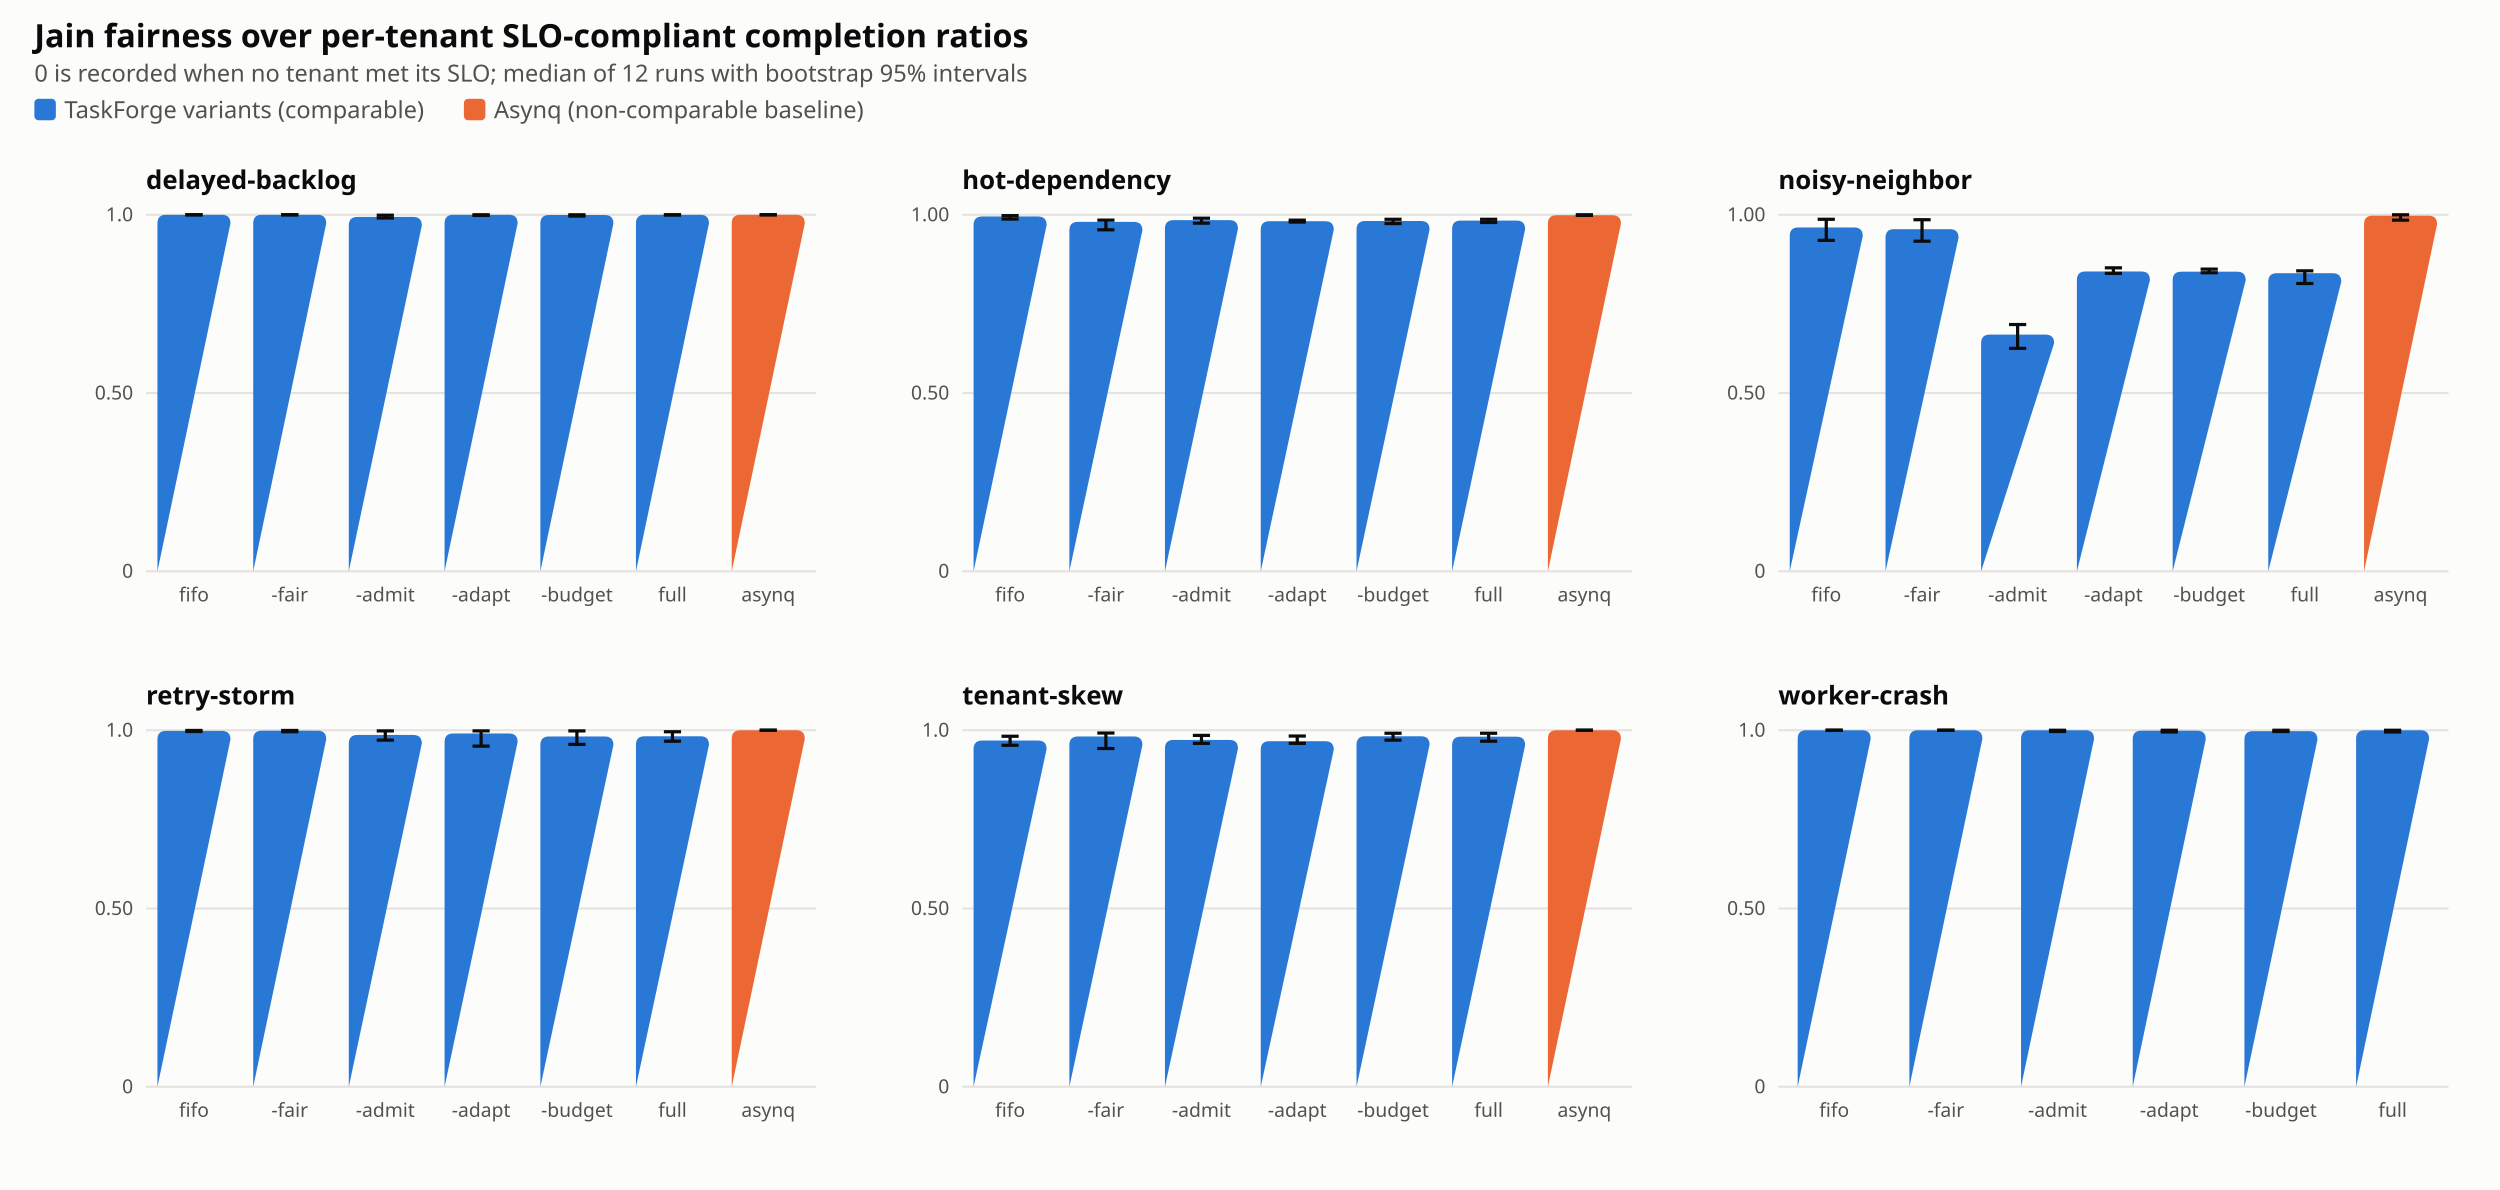
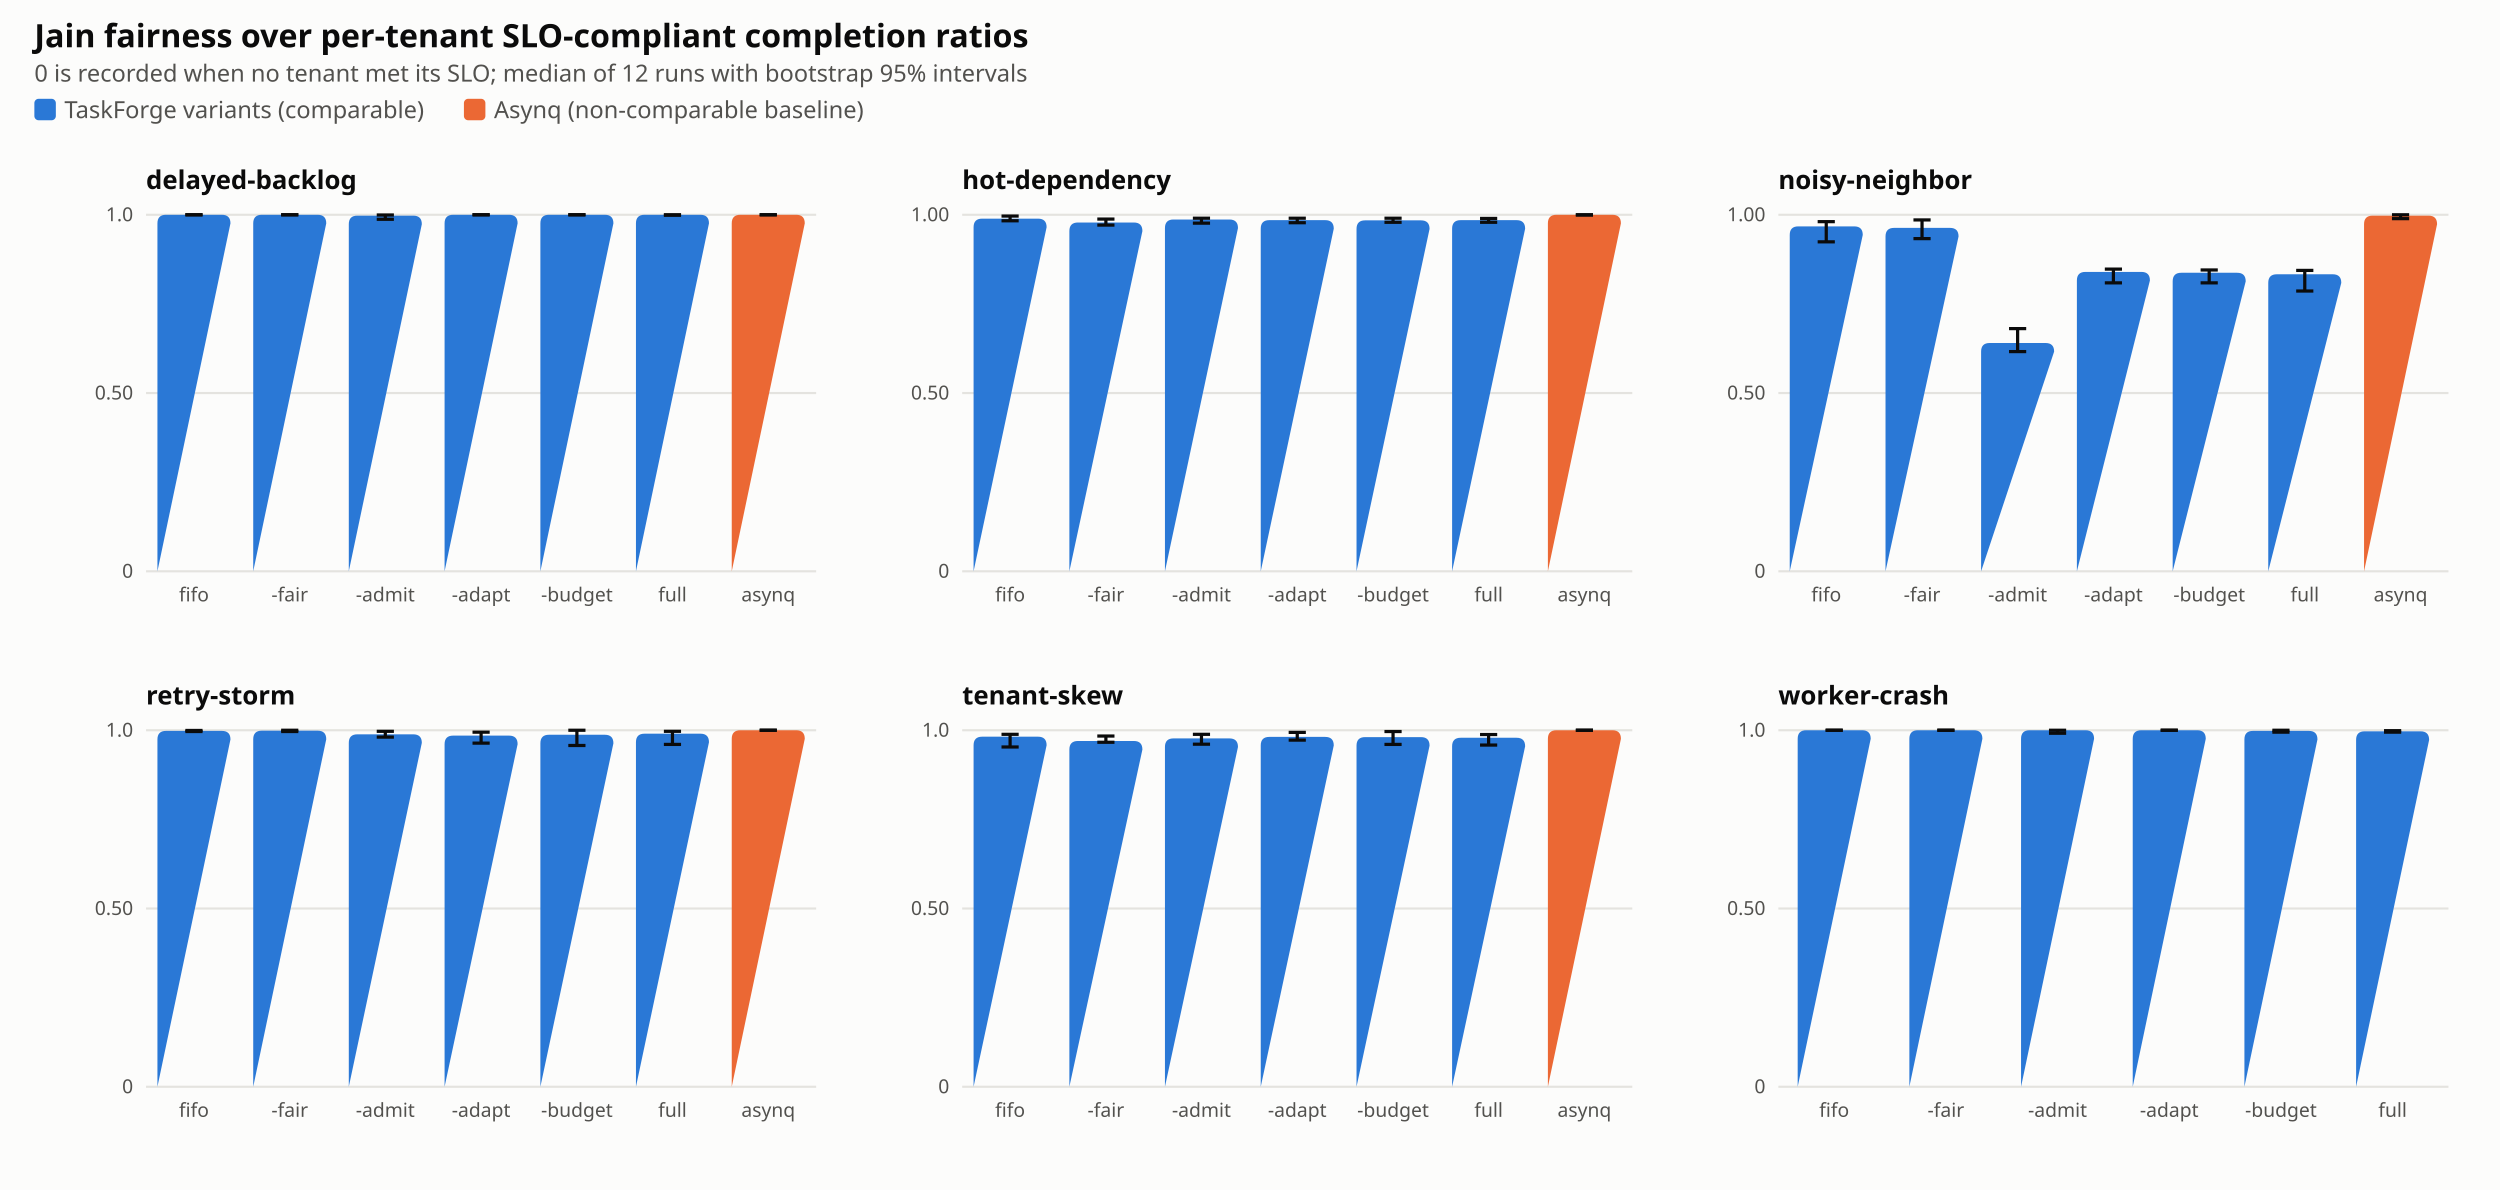
<svg xmlns="http://www.w3.org/2000/svg" width="1164" height="554" viewBox="0 0 1164 554" role="img" aria-label="Jain fairness over per-tenant SLO-compliant completion ratios">
  <style>text{font-family:ui-sans-serif,system-ui,sans-serif;fill:#0b0b0b}.sub{fill:#52514e}</style>
  <rect width="1164" height="554" fill="#fcfcfb" />
  <text x="16" y="22" font-size="15" font-weight="600">Jain fairness over per-tenant SLO-compliant completion ratios</text>
  <text x="16" y="38" font-size="11" class="sub">0 is recorded when no tenant met its SLO; median of 12 runs with bootstrap 95% intervals</text>
  <g transform="translate(16,46)">
    <rect width="10" height="10" rx="2" fill="#2a78d6" />
    <text x="14" y="9" font-size="11" class="sub">TaskForge variants (comparable)</text>
    <rect x="200" width="10" height="10" rx="2" fill="#eb6834" />
    <text x="214" y="9" font-size="11" class="sub">Asynq (non-comparable baseline)</text>
  </g>
  <text x="68" y="88" font-size="12" font-weight="600">delayed-backlog</text>
  <line x1="68" y1="266.0" x2="380" y2="266.0" stroke="#e4e3df" stroke-width="1" />
  <text x="62" y="269.0" font-size="9" text-anchor="end" class="sub">0</text>
  <line x1="68" y1="183.0" x2="380" y2="183.0" stroke="#e4e3df" stroke-width="1" />
  <text x="62" y="186.0" font-size="9" text-anchor="end" class="sub">0.50</text>
  <line x1="68" y1="100.0" x2="380" y2="100.0" stroke="#e4e3df" stroke-width="1" />
  <text x="62" y="103.0" font-size="9" text-anchor="end" class="sub">1.0</text>
  <path d="M73.3 266.0 L73.3 104.0 Q73.3 100.0 77.3 100.0 L103.3 100.0 Q107.3 100.0 107.3 104.0 Z" fill="#2a78d6" />
  <path d="M107.3 266.0 L73.3 266.0 Z" fill="none" />
  <line x1="90.3" y1="100.0" x2="90.3" y2="100.0" stroke="#0b0b0b" stroke-width="1.5" />
  <line x1="86.3" y1="100.0" x2="94.3" y2="100.0" stroke="#0b0b0b" stroke-width="1.5" />
  <line x1="86.3" y1="100.0" x2="94.3" y2="100.0" stroke="#0b0b0b" stroke-width="1.5" />
  <text x="90.3" y="280.0" font-size="9" text-anchor="middle" class="sub">fifo</text>
  <path d="M117.9 266.0 L117.9 104.0 Q117.9 100.0 121.9 100.0 L147.9 100.0 Q151.9 100.0 151.9 104.0 Z" fill="#2a78d6" />
  <path d="M151.9 266.0 L117.9 266.0 Z" fill="none" />
  <line x1="134.9" y1="100.0" x2="134.9" y2="100.0" stroke="#0b0b0b" stroke-width="1.5" />
  <line x1="130.9" y1="100.0" x2="138.9" y2="100.0" stroke="#0b0b0b" stroke-width="1.5" />
  <line x1="130.9" y1="100.0" x2="138.9" y2="100.0" stroke="#0b0b0b" stroke-width="1.5" />
  <text x="134.9" y="280.0" font-size="9" text-anchor="middle" class="sub">-fair</text>
-   <path d="M162.4 266.0 L162.4 105.0 Q162.4 101.0 166.4 101.0 L192.4 101.0 Q196.4 101.0 196.4 105.0 Z" fill="#2a78d6" />
+   <path d="M162.4 266.0 L162.4 104.4 Q162.4 100.4 166.4 100.4 L192.4 100.4 Q196.4 100.4 196.4 104.4 Z" fill="#2a78d6" />
  <path d="M196.4 266.0 L162.4 266.0 Z" fill="none" />
-   <line x1="179.4" y1="101.5" x2="179.4" y2="100.2" stroke="#0b0b0b" stroke-width="1.5" />
-   <line x1="175.4" y1="101.5" x2="183.4" y2="101.5" stroke="#0b0b0b" stroke-width="1.5" />
-   <line x1="175.4" y1="100.2" x2="183.4" y2="100.2" stroke="#0b0b0b" stroke-width="1.5" />
+   <line x1="179.4" y1="102.1" x2="179.4" y2="100.1" stroke="#0b0b0b" stroke-width="1.5" />
+   <line x1="175.4" y1="102.1" x2="183.4" y2="102.1" stroke="#0b0b0b" stroke-width="1.5" />
+   <line x1="175.4" y1="100.1" x2="183.4" y2="100.1" stroke="#0b0b0b" stroke-width="1.5" />
  <text x="179.4" y="280.0" font-size="9" text-anchor="middle" class="sub">-admit</text>
  <path d="M207.0 266.0 L207.0 104.0 Q207.0 100.0 211.0 100.0 L237.0 100.0 Q241.0 100.0 241.0 104.0 Z" fill="#2a78d6" />
  <path d="M241.0 266.0 L207.0 266.0 Z" fill="none" />
-   <line x1="224.0" y1="100.3" x2="224.0" y2="100.0" stroke="#0b0b0b" stroke-width="1.5" />
-   <line x1="220.0" y1="100.3" x2="228.0" y2="100.3" stroke="#0b0b0b" stroke-width="1.5" />
+   <line x1="224.0" y1="100.0" x2="224.0" y2="100.0" stroke="#0b0b0b" stroke-width="1.5" />
+   <line x1="220.0" y1="100.0" x2="228.0" y2="100.0" stroke="#0b0b0b" stroke-width="1.5" />
  <line x1="220.0" y1="100.0" x2="228.0" y2="100.0" stroke="#0b0b0b" stroke-width="1.5" />
  <text x="224.0" y="280.0" font-size="9" text-anchor="middle" class="sub">-adapt</text>
-   <path d="M251.6 266.0 L251.6 104.1 Q251.6 100.1 255.6 100.1 L281.6 100.1 Q285.6 100.1 285.6 104.1 Z" fill="#2a78d6" />
+   <path d="M251.6 266.0 L251.6 104.0 Q251.6 100.0 255.6 100.0 L281.6 100.0 Q285.6 100.0 285.6 104.0 Z" fill="#2a78d6" />
  <path d="M285.6 266.0 L251.6 266.0 Z" fill="none" />
-   <line x1="268.6" y1="100.6" x2="268.6" y2="100.0" stroke="#0b0b0b" stroke-width="1.5" />
-   <line x1="264.6" y1="100.6" x2="272.6" y2="100.6" stroke="#0b0b0b" stroke-width="1.5" />
+   <line x1="268.6" y1="100.0" x2="268.6" y2="100.0" stroke="#0b0b0b" stroke-width="1.5" />
+   <line x1="264.6" y1="100.0" x2="272.6" y2="100.0" stroke="#0b0b0b" stroke-width="1.5" />
  <line x1="264.6" y1="100.0" x2="272.6" y2="100.0" stroke="#0b0b0b" stroke-width="1.5" />
  <text x="268.6" y="280.0" font-size="9" text-anchor="middle" class="sub">-budget</text>
  <path d="M296.1 266.0 L296.1 104.0 Q296.1 100.0 300.1 100.0 L326.1 100.0 Q330.1 100.0 330.1 104.0 Z" fill="#2a78d6" />
  <path d="M330.1 266.0 L296.1 266.0 Z" fill="none" />
-   <line x1="313.1" y1="100.1" x2="313.1" y2="100.0" stroke="#0b0b0b" stroke-width="1.5" />
-   <line x1="309.1" y1="100.1" x2="317.1" y2="100.1" stroke="#0b0b0b" stroke-width="1.5" />
+   <line x1="313.1" y1="100.2" x2="313.1" y2="100.0" stroke="#0b0b0b" stroke-width="1.5" />
+   <line x1="309.1" y1="100.2" x2="317.1" y2="100.2" stroke="#0b0b0b" stroke-width="1.5" />
  <line x1="309.1" y1="100.0" x2="317.1" y2="100.0" stroke="#0b0b0b" stroke-width="1.5" />
  <text x="313.1" y="280.0" font-size="9" text-anchor="middle" class="sub">full</text>
  <path d="M340.7 266.0 L340.7 104.0 Q340.7 100.0 344.7 100.0 L370.7 100.0 Q374.7 100.0 374.7 104.0 Z" fill="#eb6834" />
  <path d="M374.7 266.0 L340.7 266.0 Z" fill="none" />
  <line x1="357.7" y1="100.0" x2="357.7" y2="100.0" stroke="#0b0b0b" stroke-width="1.5" />
  <line x1="353.7" y1="100.0" x2="361.7" y2="100.0" stroke="#0b0b0b" stroke-width="1.5" />
  <line x1="353.7" y1="100.0" x2="361.7" y2="100.0" stroke="#0b0b0b" stroke-width="1.5" />
  <text x="357.7" y="280.0" font-size="9" text-anchor="middle" class="sub">asynq</text>
  <text x="448" y="88" font-size="12" font-weight="600">hot-dependency</text>
  <line x1="448" y1="266.0" x2="760" y2="266.0" stroke="#e4e3df" stroke-width="1" />
  <text x="442" y="269.0" font-size="9" text-anchor="end" class="sub">0</text>
  <line x1="448" y1="183.0" x2="760" y2="183.0" stroke="#e4e3df" stroke-width="1" />
  <text x="442" y="186.0" font-size="9" text-anchor="end" class="sub">0.50</text>
  <line x1="448" y1="100.0" x2="760" y2="100.0" stroke="#e4e3df" stroke-width="1" />
  <text x="442" y="103.0" font-size="9" text-anchor="end" class="sub">1.00</text>
-   <path d="M453.3 266.0 L453.3 104.8 Q453.3 100.8 457.3 100.8 L483.3 100.8 Q487.3 100.8 487.3 104.8 Z" fill="#2a78d6" />
+   <path d="M453.3 266.0 L453.3 105.8 Q453.3 101.8 457.3 101.8 L483.3 101.8 Q487.3 101.8 487.3 105.8 Z" fill="#2a78d6" />
  <path d="M487.3 266.0 L453.3 266.0 Z" fill="none" />
-   <line x1="470.3" y1="102.0" x2="470.3" y2="100.4" stroke="#0b0b0b" stroke-width="1.5" />
-   <line x1="466.3" y1="102.0" x2="474.3" y2="102.0" stroke="#0b0b0b" stroke-width="1.5" />
-   <line x1="466.3" y1="100.4" x2="474.3" y2="100.4" stroke="#0b0b0b" stroke-width="1.5" />
+   <line x1="470.3" y1="102.8" x2="470.3" y2="100.6" stroke="#0b0b0b" stroke-width="1.5" />
+   <line x1="466.3" y1="102.8" x2="474.3" y2="102.8" stroke="#0b0b0b" stroke-width="1.5" />
+   <line x1="466.3" y1="100.6" x2="474.3" y2="100.6" stroke="#0b0b0b" stroke-width="1.5" />
  <text x="470.3" y="280.0" font-size="9" text-anchor="middle" class="sub">fifo</text>
-   <path d="M497.9 266.0 L497.9 107.3 Q497.9 103.3 501.9 103.3 L527.9 103.3 Q531.9 103.3 531.9 107.3 Z" fill="#2a78d6" />
+   <path d="M497.9 266.0 L497.9 107.6 Q497.9 103.6 501.9 103.6 L527.9 103.6 Q531.9 103.6 531.9 107.6 Z" fill="#2a78d6" />
  <path d="M531.9 266.0 L497.9 266.0 Z" fill="none" />
-   <line x1="514.9" y1="107.0" x2="514.9" y2="102.5" stroke="#0b0b0b" stroke-width="1.5" />
-   <line x1="510.9" y1="107.0" x2="518.9" y2="107.0" stroke="#0b0b0b" stroke-width="1.5" />
-   <line x1="510.9" y1="102.5" x2="518.9" y2="102.5" stroke="#0b0b0b" stroke-width="1.5" />
+   <line x1="514.9" y1="104.8" x2="514.9" y2="102.0" stroke="#0b0b0b" stroke-width="1.5" />
+   <line x1="510.9" y1="104.8" x2="518.9" y2="104.8" stroke="#0b0b0b" stroke-width="1.5" />
+   <line x1="510.9" y1="102.0" x2="518.9" y2="102.0" stroke="#0b0b0b" stroke-width="1.5" />
  <text x="514.9" y="280.0" font-size="9" text-anchor="middle" class="sub">-fair</text>
-   <path d="M542.4 266.0 L542.4 106.5 Q542.4 102.5 546.4 102.5 L572.4 102.5 Q576.4 102.5 576.4 106.5 Z" fill="#2a78d6" />
+   <path d="M542.4 266.0 L542.4 106.2 Q542.4 102.2 546.4 102.2 L572.4 102.2 Q576.4 102.2 576.4 106.2 Z" fill="#2a78d6" />
  <path d="M576.4 266.0 L542.4 266.0 Z" fill="none" />
  <line x1="559.4" y1="103.9" x2="559.4" y2="101.6" stroke="#0b0b0b" stroke-width="1.5" />
  <line x1="555.4" y1="103.9" x2="563.4" y2="103.9" stroke="#0b0b0b" stroke-width="1.5" />
  <line x1="555.4" y1="101.6" x2="563.4" y2="101.6" stroke="#0b0b0b" stroke-width="1.5" />
  <text x="559.4" y="280.0" font-size="9" text-anchor="middle" class="sub">-admit</text>
-   <path d="M587.0 266.0 L587.0 107.0 Q587.0 103.0 591.0 103.0 L617.0 103.0 Q621.0 103.0 621.0 107.0 Z" fill="#2a78d6" />
+   <path d="M587.0 266.0 L587.0 106.5 Q587.0 102.5 591.0 102.5 L617.0 102.5 Q621.0 102.5 621.0 106.5 Z" fill="#2a78d6" />
  <path d="M621.0 266.0 L587.0 266.0 Z" fill="none" />
-   <line x1="604.0" y1="103.4" x2="604.0" y2="102.5" stroke="#0b0b0b" stroke-width="1.5" />
-   <line x1="600.0" y1="103.4" x2="608.0" y2="103.4" stroke="#0b0b0b" stroke-width="1.5" />
-   <line x1="600.0" y1="102.5" x2="608.0" y2="102.5" stroke="#0b0b0b" stroke-width="1.5" />
+   <line x1="604.0" y1="103.7" x2="604.0" y2="101.6" stroke="#0b0b0b" stroke-width="1.5" />
+   <line x1="600.0" y1="103.7" x2="608.0" y2="103.7" stroke="#0b0b0b" stroke-width="1.5" />
+   <line x1="600.0" y1="101.6" x2="608.0" y2="101.6" stroke="#0b0b0b" stroke-width="1.5" />
  <text x="604.0" y="280.0" font-size="9" text-anchor="middle" class="sub">-adapt</text>
-   <path d="M631.6 266.0 L631.6 106.9 Q631.6 102.9 635.6 102.9 L661.6 102.9 Q665.6 102.9 665.6 106.9 Z" fill="#2a78d6" />
+   <path d="M631.6 266.0 L631.6 106.6 Q631.6 102.6 635.6 102.6 L661.6 102.6 Q665.6 102.6 665.6 106.6 Z" fill="#2a78d6" />
  <path d="M665.6 266.0 L631.6 266.0 Z" fill="none" />
-   <line x1="648.6" y1="104.1" x2="648.6" y2="102.1" stroke="#0b0b0b" stroke-width="1.5" />
-   <line x1="644.6" y1="104.1" x2="652.6" y2="104.1" stroke="#0b0b0b" stroke-width="1.5" />
-   <line x1="644.6" y1="102.1" x2="652.6" y2="102.1" stroke="#0b0b0b" stroke-width="1.5" />
+   <line x1="648.6" y1="103.5" x2="648.6" y2="101.6" stroke="#0b0b0b" stroke-width="1.5" />
+   <line x1="644.6" y1="103.5" x2="652.6" y2="103.5" stroke="#0b0b0b" stroke-width="1.5" />
+   <line x1="644.6" y1="101.6" x2="652.6" y2="101.6" stroke="#0b0b0b" stroke-width="1.5" />
  <text x="648.6" y="280.0" font-size="9" text-anchor="middle" class="sub">-budget</text>
-   <path d="M676.1 266.0 L676.1 106.7 Q676.1 102.7 680.1 102.7 L706.1 102.7 Q710.1 102.7 710.1 106.7 Z" fill="#2a78d6" />
+   <path d="M676.1 266.0 L676.1 106.5 Q676.1 102.5 680.1 102.5 L706.1 102.5 Q710.1 102.5 710.1 106.5 Z" fill="#2a78d6" />
  <path d="M710.1 266.0 L676.1 266.0 Z" fill="none" />
-   <line x1="693.1" y1="103.6" x2="693.1" y2="102.1" stroke="#0b0b0b" stroke-width="1.5" />
-   <line x1="689.1" y1="103.6" x2="697.1" y2="103.6" stroke="#0b0b0b" stroke-width="1.5" />
-   <line x1="689.1" y1="102.1" x2="697.1" y2="102.1" stroke="#0b0b0b" stroke-width="1.5" />
+   <line x1="693.1" y1="103.5" x2="693.1" y2="101.7" stroke="#0b0b0b" stroke-width="1.5" />
+   <line x1="689.1" y1="103.5" x2="697.1" y2="103.5" stroke="#0b0b0b" stroke-width="1.5" />
+   <line x1="689.1" y1="101.7" x2="697.1" y2="101.7" stroke="#0b0b0b" stroke-width="1.5" />
  <text x="693.1" y="280.0" font-size="9" text-anchor="middle" class="sub">full</text>
-   <path d="M720.7 266.0 L720.7 104.2 Q720.7 100.2 724.7 100.2 L750.7 100.2 Q754.7 100.2 754.7 104.2 Z" fill="#eb6834" />
+   <path d="M720.7 266.0 L720.7 104.0 Q720.7 100.0 724.7 100.0 L750.7 100.0 Q754.7 100.0 754.7 104.0 Z" fill="#eb6834" />
  <path d="M754.7 266.0 L720.7 266.0 Z" fill="none" />
-   <line x1="737.7" y1="100.3" x2="737.7" y2="100.0" stroke="#0b0b0b" stroke-width="1.5" />
-   <line x1="733.7" y1="100.3" x2="741.7" y2="100.3" stroke="#0b0b0b" stroke-width="1.5" />
+   <line x1="737.7" y1="100.1" x2="737.7" y2="100.0" stroke="#0b0b0b" stroke-width="1.5" />
+   <line x1="733.7" y1="100.1" x2="741.7" y2="100.1" stroke="#0b0b0b" stroke-width="1.5" />
  <line x1="733.7" y1="100.0" x2="741.7" y2="100.0" stroke="#0b0b0b" stroke-width="1.5" />
  <text x="737.7" y="280.0" font-size="9" text-anchor="middle" class="sub">asynq</text>
  <text x="828" y="88" font-size="12" font-weight="600">noisy-neighbor</text>
  <line x1="828" y1="266.0" x2="1140" y2="266.0" stroke="#e4e3df" stroke-width="1" />
  <text x="822" y="269.0" font-size="9" text-anchor="end" class="sub">0</text>
  <line x1="828" y1="183.0" x2="1140" y2="183.0" stroke="#e4e3df" stroke-width="1" />
  <text x="822" y="186.0" font-size="9" text-anchor="end" class="sub">0.50</text>
  <line x1="828" y1="100.0" x2="1140" y2="100.0" stroke="#e4e3df" stroke-width="1" />
  <text x="822" y="103.0" font-size="9" text-anchor="end" class="sub">1.00</text>
-   <path d="M833.3 266.0 L833.3 109.9 Q833.3 105.9 837.3 105.9 L863.3 105.9 Q867.3 105.9 867.3 109.9 Z" fill="#2a78d6" />
+   <path d="M833.3 266.0 L833.3 109.4 Q833.3 105.4 837.3 105.4 L863.3 105.4 Q867.3 105.4 867.3 109.4 Z" fill="#2a78d6" />
  <path d="M867.3 266.0 L833.3 266.0 Z" fill="none" />
-   <line x1="850.3" y1="111.9" x2="850.3" y2="102.1" stroke="#0b0b0b" stroke-width="1.5" />
-   <line x1="846.3" y1="111.9" x2="854.3" y2="111.9" stroke="#0b0b0b" stroke-width="1.5" />
-   <line x1="846.3" y1="102.1" x2="854.3" y2="102.1" stroke="#0b0b0b" stroke-width="1.5" />
+   <line x1="850.3" y1="112.6" x2="850.3" y2="103.2" stroke="#0b0b0b" stroke-width="1.5" />
+   <line x1="846.3" y1="112.6" x2="854.3" y2="112.6" stroke="#0b0b0b" stroke-width="1.5" />
+   <line x1="846.3" y1="103.2" x2="854.3" y2="103.2" stroke="#0b0b0b" stroke-width="1.5" />
  <text x="850.3" y="280.0" font-size="9" text-anchor="middle" class="sub">fifo</text>
-   <path d="M877.9 266.0 L877.9 110.7 Q877.9 106.7 881.9 106.7 L907.9 106.7 Q911.9 106.7 911.9 110.7 Z" fill="#2a78d6" />
+   <path d="M877.9 266.0 L877.9 110.1 Q877.9 106.1 881.9 106.1 L907.9 106.1 Q911.9 106.1 911.9 110.1 Z" fill="#2a78d6" />
  <path d="M911.9 266.0 L877.9 266.0 Z" fill="none" />
-   <line x1="894.9" y1="112.3" x2="894.9" y2="102.3" stroke="#0b0b0b" stroke-width="1.5" />
-   <line x1="890.9" y1="112.3" x2="898.9" y2="112.3" stroke="#0b0b0b" stroke-width="1.5" />
-   <line x1="890.9" y1="102.3" x2="898.9" y2="102.3" stroke="#0b0b0b" stroke-width="1.5" />
+   <line x1="894.9" y1="111.1" x2="894.9" y2="102.4" stroke="#0b0b0b" stroke-width="1.5" />
+   <line x1="890.9" y1="111.1" x2="898.9" y2="111.1" stroke="#0b0b0b" stroke-width="1.5" />
+   <line x1="890.9" y1="102.4" x2="898.9" y2="102.4" stroke="#0b0b0b" stroke-width="1.5" />
  <text x="894.9" y="280.0" font-size="9" text-anchor="middle" class="sub">-fair</text>
-   <path d="M922.4 266.0 L922.4 159.8 Q922.4 155.8 926.4 155.8 L952.4 155.8 Q956.4 155.8 956.4 159.8 Z" fill="#2a78d6" />
+   <path d="M922.4 266.0 L922.4 163.7 Q922.4 159.7 926.4 159.7 L952.4 159.7 Q956.4 159.7 956.4 163.7 Z" fill="#2a78d6" />
  <path d="M956.4 266.0 L922.4 266.0 Z" fill="none" />
-   <line x1="939.4" y1="162.2" x2="939.4" y2="151.1" stroke="#0b0b0b" stroke-width="1.5" />
-   <line x1="935.4" y1="162.2" x2="943.4" y2="162.2" stroke="#0b0b0b" stroke-width="1.5" />
-   <line x1="935.4" y1="151.1" x2="943.4" y2="151.1" stroke="#0b0b0b" stroke-width="1.5" />
+   <line x1="939.4" y1="163.7" x2="939.4" y2="153.0" stroke="#0b0b0b" stroke-width="1.5" />
+   <line x1="935.4" y1="163.7" x2="943.4" y2="163.7" stroke="#0b0b0b" stroke-width="1.5" />
+   <line x1="935.4" y1="153.0" x2="943.4" y2="153.0" stroke="#0b0b0b" stroke-width="1.5" />
  <text x="939.4" y="280.0" font-size="9" text-anchor="middle" class="sub">-admit</text>
-   <path d="M967.0 266.0 L967.0 130.4 Q967.0 126.4 971.0 126.4 L997.0 126.4 Q1001.0 126.4 1001.0 130.4 Z" fill="#2a78d6" />
+   <path d="M967.0 266.0 L967.0 130.6 Q967.0 126.6 971.0 126.6 L997.0 126.6 Q1001.0 126.6 1001.0 130.6 Z" fill="#2a78d6" />
  <path d="M1001.0 266.0 L967.0 266.0 Z" fill="none" />
-   <line x1="984.0" y1="127.3" x2="984.0" y2="124.7" stroke="#0b0b0b" stroke-width="1.5" />
-   <line x1="980.0" y1="127.3" x2="988.0" y2="127.3" stroke="#0b0b0b" stroke-width="1.5" />
-   <line x1="980.0" y1="124.7" x2="988.0" y2="124.7" stroke="#0b0b0b" stroke-width="1.5" />
+   <line x1="984.0" y1="131.7" x2="984.0" y2="125.3" stroke="#0b0b0b" stroke-width="1.5" />
+   <line x1="980.0" y1="131.7" x2="988.0" y2="131.7" stroke="#0b0b0b" stroke-width="1.5" />
+   <line x1="980.0" y1="125.3" x2="988.0" y2="125.3" stroke="#0b0b0b" stroke-width="1.5" />
  <text x="984.0" y="280.0" font-size="9" text-anchor="middle" class="sub">-adapt</text>
-   <path d="M1011.6 266.0 L1011.6 130.5 Q1011.6 126.5 1015.6 126.5 L1041.6 126.5 Q1045.6 126.5 1045.6 130.5 Z" fill="#2a78d6" />
+   <path d="M1011.6 266.0 L1011.6 131.0 Q1011.6 127.0 1015.6 127.0 L1041.6 127.0 Q1045.6 127.0 1045.6 131.0 Z" fill="#2a78d6" />
  <path d="M1045.6 266.0 L1011.6 266.0 Z" fill="none" />
-   <line x1="1028.6" y1="127.0" x2="1028.6" y2="125.3" stroke="#0b0b0b" stroke-width="1.5" />
-   <line x1="1024.6" y1="127.0" x2="1032.6" y2="127.0" stroke="#0b0b0b" stroke-width="1.5" />
-   <line x1="1024.6" y1="125.3" x2="1032.6" y2="125.3" stroke="#0b0b0b" stroke-width="1.5" />
+   <line x1="1028.6" y1="131.7" x2="1028.6" y2="125.7" stroke="#0b0b0b" stroke-width="1.5" />
+   <line x1="1024.6" y1="131.7" x2="1032.6" y2="131.7" stroke="#0b0b0b" stroke-width="1.5" />
+   <line x1="1024.6" y1="125.7" x2="1032.6" y2="125.7" stroke="#0b0b0b" stroke-width="1.5" />
  <text x="1028.6" y="280.0" font-size="9" text-anchor="middle" class="sub">-budget</text>
-   <path d="M1056.1 266.0 L1056.1 131.2 Q1056.1 127.2 1060.1 127.2 L1086.1 127.2 Q1090.1 127.2 1090.1 131.2 Z" fill="#2a78d6" />
+   <path d="M1056.1 266.0 L1056.1 131.7 Q1056.1 127.7 1060.1 127.7 L1086.1 127.7 Q1090.1 127.7 1090.1 131.7 Z" fill="#2a78d6" />
  <path d="M1090.1 266.0 L1056.1 266.0 Z" fill="none" />
-   <line x1="1073.1" y1="132.0" x2="1073.1" y2="126.1" stroke="#0b0b0b" stroke-width="1.5" />
-   <line x1="1069.1" y1="132.0" x2="1077.1" y2="132.0" stroke="#0b0b0b" stroke-width="1.5" />
-   <line x1="1069.1" y1="126.1" x2="1077.1" y2="126.1" stroke="#0b0b0b" stroke-width="1.5" />
+   <line x1="1073.1" y1="135.5" x2="1073.1" y2="125.9" stroke="#0b0b0b" stroke-width="1.5" />
+   <line x1="1069.1" y1="135.5" x2="1077.1" y2="135.5" stroke="#0b0b0b" stroke-width="1.5" />
+   <line x1="1069.1" y1="125.9" x2="1077.1" y2="125.9" stroke="#0b0b0b" stroke-width="1.5" />
  <text x="1073.1" y="280.0" font-size="9" text-anchor="middle" class="sub">full</text>
  <path d="M1100.7 266.0 L1100.7 104.4 Q1100.7 100.4 1104.7 100.4 L1130.7 100.4 Q1134.7 100.4 1134.7 104.4 Z" fill="#eb6834" />
  <path d="M1134.7 266.0 L1100.7 266.0 Z" fill="none" />
-   <line x1="1117.7" y1="102.5" x2="1117.7" y2="100.0" stroke="#0b0b0b" stroke-width="1.5" />
-   <line x1="1113.7" y1="102.5" x2="1121.7" y2="102.5" stroke="#0b0b0b" stroke-width="1.5" />
+   <line x1="1117.7" y1="101.8" x2="1117.7" y2="100.0" stroke="#0b0b0b" stroke-width="1.5" />
+   <line x1="1113.7" y1="101.8" x2="1121.7" y2="101.8" stroke="#0b0b0b" stroke-width="1.5" />
  <line x1="1113.7" y1="100.0" x2="1121.7" y2="100.0" stroke="#0b0b0b" stroke-width="1.5" />
  <text x="1117.7" y="280.0" font-size="9" text-anchor="middle" class="sub">asynq</text>
  <text x="68" y="328" font-size="12" font-weight="600">retry-storm</text>
  <line x1="68" y1="506.0" x2="380" y2="506.0" stroke="#e4e3df" stroke-width="1" />
  <text x="62" y="509.0" font-size="9" text-anchor="end" class="sub">0</text>
  <line x1="68" y1="423.0" x2="380" y2="423.0" stroke="#e4e3df" stroke-width="1" />
  <text x="62" y="426.0" font-size="9" text-anchor="end" class="sub">0.50</text>
  <line x1="68" y1="340.0" x2="380" y2="340.0" stroke="#e4e3df" stroke-width="1" />
  <text x="62" y="343.0" font-size="9" text-anchor="end" class="sub">1.0</text>
  <path d="M73.3 506.0 L73.3 344.3 Q73.3 340.3 77.3 340.3 L103.3 340.3 Q107.3 340.3 107.3 344.3 Z" fill="#2a78d6" />
  <path d="M107.3 506.0 L73.3 506.0 Z" fill="none" />
  <line x1="90.3" y1="340.6" x2="90.3" y2="340.1" stroke="#0b0b0b" stroke-width="1.5" />
  <line x1="86.3" y1="340.6" x2="94.3" y2="340.6" stroke="#0b0b0b" stroke-width="1.5" />
  <line x1="86.3" y1="340.1" x2="94.3" y2="340.1" stroke="#0b0b0b" stroke-width="1.5" />
  <text x="90.3" y="520.0" font-size="9" text-anchor="middle" class="sub">fifo</text>
  <path d="M117.9 506.0 L117.9 344.2 Q117.9 340.2 121.9 340.2 L147.9 340.2 Q151.9 340.2 151.9 344.2 Z" fill="#2a78d6" />
  <path d="M151.9 506.0 L117.9 506.0 Z" fill="none" />
-   <line x1="134.9" y1="340.7" x2="134.9" y2="340.1" stroke="#0b0b0b" stroke-width="1.5" />
-   <line x1="130.9" y1="340.7" x2="138.9" y2="340.7" stroke="#0b0b0b" stroke-width="1.5" />
-   <line x1="130.9" y1="340.1" x2="138.9" y2="340.1" stroke="#0b0b0b" stroke-width="1.5" />
+   <line x1="134.9" y1="340.6" x2="134.9" y2="340.0" stroke="#0b0b0b" stroke-width="1.5" />
+   <line x1="130.9" y1="340.6" x2="138.9" y2="340.6" stroke="#0b0b0b" stroke-width="1.5" />
+   <line x1="130.9" y1="340.0" x2="138.9" y2="340.0" stroke="#0b0b0b" stroke-width="1.5" />
  <text x="134.9" y="520.0" font-size="9" text-anchor="middle" class="sub">-fair</text>
-   <path d="M162.4 506.0 L162.4 346.2 Q162.4 342.2 166.4 342.2 L192.4 342.2 Q196.4 342.2 196.4 346.2 Z" fill="#2a78d6" />
+   <path d="M162.4 506.0 L162.4 345.9 Q162.4 341.9 166.4 341.9 L192.4 341.9 Q196.4 341.9 196.4 345.9 Z" fill="#2a78d6" />
  <path d="M196.4 506.0 L162.4 506.0 Z" fill="none" />
-   <line x1="179.4" y1="344.6" x2="179.4" y2="340.3" stroke="#0b0b0b" stroke-width="1.5" />
-   <line x1="175.4" y1="344.6" x2="183.4" y2="344.6" stroke="#0b0b0b" stroke-width="1.5" />
-   <line x1="175.4" y1="340.3" x2="183.4" y2="340.3" stroke="#0b0b0b" stroke-width="1.5" />
+   <line x1="179.4" y1="343.2" x2="179.4" y2="340.5" stroke="#0b0b0b" stroke-width="1.5" />
+   <line x1="175.4" y1="343.2" x2="183.4" y2="343.2" stroke="#0b0b0b" stroke-width="1.5" />
+   <line x1="175.4" y1="340.5" x2="183.4" y2="340.5" stroke="#0b0b0b" stroke-width="1.5" />
  <text x="179.4" y="520.0" font-size="9" text-anchor="middle" class="sub">-admit</text>
-   <path d="M207.0 506.0 L207.0 345.5 Q207.0 341.5 211.0 341.5 L237.0 341.5 Q241.0 341.5 241.0 345.5 Z" fill="#2a78d6" />
+   <path d="M207.0 506.0 L207.0 346.5 Q207.0 342.5 211.0 342.5 L237.0 342.5 Q241.0 342.5 241.0 346.5 Z" fill="#2a78d6" />
  <path d="M241.0 506.0 L207.0 506.0 Z" fill="none" />
-   <line x1="224.0" y1="347.4" x2="224.0" y2="340.3" stroke="#0b0b0b" stroke-width="1.5" />
-   <line x1="220.0" y1="347.4" x2="228.0" y2="347.4" stroke="#0b0b0b" stroke-width="1.5" />
-   <line x1="220.0" y1="340.3" x2="228.0" y2="340.3" stroke="#0b0b0b" stroke-width="1.5" />
+   <line x1="224.0" y1="346.0" x2="224.0" y2="340.9" stroke="#0b0b0b" stroke-width="1.5" />
+   <line x1="220.0" y1="346.0" x2="228.0" y2="346.0" stroke="#0b0b0b" stroke-width="1.5" />
+   <line x1="220.0" y1="340.9" x2="228.0" y2="340.9" stroke="#0b0b0b" stroke-width="1.5" />
  <text x="224.0" y="520.0" font-size="9" text-anchor="middle" class="sub">-adapt</text>
-   <path d="M251.6 506.0 L251.6 346.9 Q251.6 342.9 255.6 342.9 L281.6 342.9 Q285.6 342.9 285.6 346.9 Z" fill="#2a78d6" />
+   <path d="M251.6 506.0 L251.6 346.1 Q251.6 342.1 255.6 342.1 L281.6 342.1 Q285.6 342.1 285.6 346.1 Z" fill="#2a78d6" />
  <path d="M285.6 506.0 L251.6 506.0 Z" fill="none" />
-   <line x1="268.6" y1="346.6" x2="268.6" y2="340.3" stroke="#0b0b0b" stroke-width="1.5" />
-   <line x1="264.6" y1="346.6" x2="272.6" y2="346.6" stroke="#0b0b0b" stroke-width="1.5" />
-   <line x1="264.6" y1="340.3" x2="272.6" y2="340.3" stroke="#0b0b0b" stroke-width="1.5" />
+   <line x1="268.6" y1="347.1" x2="268.6" y2="340.0" stroke="#0b0b0b" stroke-width="1.5" />
+   <line x1="264.6" y1="347.1" x2="272.6" y2="347.1" stroke="#0b0b0b" stroke-width="1.5" />
+   <line x1="264.6" y1="340.0" x2="272.6" y2="340.0" stroke="#0b0b0b" stroke-width="1.5" />
  <text x="268.6" y="520.0" font-size="9" text-anchor="middle" class="sub">-budget</text>
-   <path d="M296.1 506.0 L296.1 346.8 Q296.1 342.8 300.1 342.8 L326.1 342.8 Q330.1 342.8 330.1 346.8 Z" fill="#2a78d6" />
+   <path d="M296.1 506.0 L296.1 345.6 Q296.1 341.6 300.1 341.6 L326.1 341.6 Q330.1 341.6 330.1 345.6 Z" fill="#2a78d6" />
  <path d="M330.1 506.0 L296.1 506.0 Z" fill="none" />
-   <line x1="313.1" y1="345.1" x2="313.1" y2="340.7" stroke="#0b0b0b" stroke-width="1.5" />
-   <line x1="309.1" y1="345.1" x2="317.1" y2="345.1" stroke="#0b0b0b" stroke-width="1.5" />
-   <line x1="309.1" y1="340.7" x2="317.1" y2="340.7" stroke="#0b0b0b" stroke-width="1.5" />
+   <line x1="313.1" y1="346.6" x2="313.1" y2="340.5" stroke="#0b0b0b" stroke-width="1.5" />
+   <line x1="309.1" y1="346.6" x2="317.1" y2="346.6" stroke="#0b0b0b" stroke-width="1.5" />
+   <line x1="309.1" y1="340.5" x2="317.1" y2="340.5" stroke="#0b0b0b" stroke-width="1.5" />
  <text x="313.1" y="520.0" font-size="9" text-anchor="middle" class="sub">full</text>
  <path d="M340.7 506.0 L340.7 344.0 Q340.7 340.0 344.7 340.0 L370.7 340.0 Q374.7 340.0 374.7 344.0 Z" fill="#eb6834" />
  <path d="M374.7 506.0 L340.7 506.0 Z" fill="none" />
  <line x1="357.7" y1="340.0" x2="357.7" y2="340.0" stroke="#0b0b0b" stroke-width="1.5" />
  <line x1="353.7" y1="340.0" x2="361.7" y2="340.0" stroke="#0b0b0b" stroke-width="1.5" />
  <line x1="353.7" y1="340.0" x2="361.7" y2="340.0" stroke="#0b0b0b" stroke-width="1.5" />
  <text x="357.7" y="520.0" font-size="9" text-anchor="middle" class="sub">asynq</text>
  <text x="448" y="328" font-size="12" font-weight="600">tenant-skew</text>
  <line x1="448" y1="506.0" x2="760" y2="506.0" stroke="#e4e3df" stroke-width="1" />
  <text x="442" y="509.0" font-size="9" text-anchor="end" class="sub">0</text>
  <line x1="448" y1="423.0" x2="760" y2="423.0" stroke="#e4e3df" stroke-width="1" />
  <text x="442" y="426.0" font-size="9" text-anchor="end" class="sub">0.50</text>
  <line x1="448" y1="340.0" x2="760" y2="340.0" stroke="#e4e3df" stroke-width="1" />
  <text x="442" y="343.0" font-size="9" text-anchor="end" class="sub">1.0</text>
-   <path d="M453.3 506.0 L453.3 348.8 Q453.3 344.8 457.3 344.8 L483.3 344.8 Q487.3 344.8 487.3 348.8 Z" fill="#2a78d6" />
+   <path d="M453.3 506.0 L453.3 347.0 Q453.3 343.0 457.3 343.0 L483.3 343.0 Q487.3 343.0 487.3 347.0 Z" fill="#2a78d6" />
  <path d="M487.3 506.0 L453.3 506.0 Z" fill="none" />
-   <line x1="470.3" y1="347.0" x2="470.3" y2="342.8" stroke="#0b0b0b" stroke-width="1.5" />
-   <line x1="466.3" y1="347.0" x2="474.3" y2="347.0" stroke="#0b0b0b" stroke-width="1.5" />
-   <line x1="466.3" y1="342.8" x2="474.3" y2="342.8" stroke="#0b0b0b" stroke-width="1.5" />
+   <line x1="470.3" y1="347.8" x2="470.3" y2="341.9" stroke="#0b0b0b" stroke-width="1.5" />
+   <line x1="466.3" y1="347.8" x2="474.3" y2="347.8" stroke="#0b0b0b" stroke-width="1.5" />
+   <line x1="466.3" y1="341.9" x2="474.3" y2="341.9" stroke="#0b0b0b" stroke-width="1.5" />
  <text x="470.3" y="520.0" font-size="9" text-anchor="middle" class="sub">fifo</text>
-   <path d="M497.9 506.0 L497.9 346.9 Q497.9 342.9 501.9 342.9 L527.9 342.9 Q531.9 342.9 531.9 346.9 Z" fill="#2a78d6" />
+   <path d="M497.9 506.0 L497.9 349.0 Q497.9 345.0 501.9 345.0 L527.9 345.0 Q531.9 345.0 531.9 349.0 Z" fill="#2a78d6" />
  <path d="M531.9 506.0 L497.9 506.0 Z" fill="none" />
-   <line x1="514.9" y1="348.5" x2="514.9" y2="341.3" stroke="#0b0b0b" stroke-width="1.5" />
-   <line x1="510.9" y1="348.5" x2="518.9" y2="348.5" stroke="#0b0b0b" stroke-width="1.5" />
-   <line x1="510.9" y1="341.3" x2="518.9" y2="341.3" stroke="#0b0b0b" stroke-width="1.5" />
+   <line x1="514.9" y1="345.6" x2="514.9" y2="342.7" stroke="#0b0b0b" stroke-width="1.5" />
+   <line x1="510.9" y1="345.6" x2="518.9" y2="345.6" stroke="#0b0b0b" stroke-width="1.5" />
+   <line x1="510.9" y1="342.7" x2="518.9" y2="342.7" stroke="#0b0b0b" stroke-width="1.5" />
  <text x="514.9" y="520.0" font-size="9" text-anchor="middle" class="sub">-fair</text>
-   <path d="M542.4 506.0 L542.4 348.5 Q542.4 344.5 546.4 344.5 L572.4 344.5 Q576.4 344.5 576.4 348.5 Z" fill="#2a78d6" />
+   <path d="M542.4 506.0 L542.4 347.8 Q542.4 343.8 546.4 343.8 L572.4 343.8 Q576.4 343.8 576.4 347.8 Z" fill="#2a78d6" />
  <path d="M576.4 506.0 L542.4 506.0 Z" fill="none" />
-   <line x1="559.4" y1="346.1" x2="559.4" y2="342.4" stroke="#0b0b0b" stroke-width="1.5" />
-   <line x1="555.4" y1="346.1" x2="563.4" y2="346.1" stroke="#0b0b0b" stroke-width="1.5" />
-   <line x1="555.4" y1="342.4" x2="563.4" y2="342.4" stroke="#0b0b0b" stroke-width="1.5" />
+   <line x1="559.4" y1="346.5" x2="559.4" y2="341.9" stroke="#0b0b0b" stroke-width="1.5" />
+   <line x1="555.4" y1="346.5" x2="563.4" y2="346.5" stroke="#0b0b0b" stroke-width="1.5" />
+   <line x1="555.4" y1="341.9" x2="563.4" y2="341.9" stroke="#0b0b0b" stroke-width="1.5" />
  <text x="559.4" y="520.0" font-size="9" text-anchor="middle" class="sub">-admit</text>
-   <path d="M587.0 506.0 L587.0 349.1 Q587.0 345.1 591.0 345.1 L617.0 345.1 Q621.0 345.1 621.0 349.1 Z" fill="#2a78d6" />
+   <path d="M587.0 506.0 L587.0 347.1 Q587.0 343.1 591.0 343.1 L617.0 343.1 Q621.0 343.1 621.0 347.1 Z" fill="#2a78d6" />
  <path d="M621.0 506.0 L587.0 506.0 Z" fill="none" />
-   <line x1="604.0" y1="346.1" x2="604.0" y2="342.7" stroke="#0b0b0b" stroke-width="1.5" />
-   <line x1="600.0" y1="346.1" x2="608.0" y2="346.1" stroke="#0b0b0b" stroke-width="1.5" />
-   <line x1="600.0" y1="342.7" x2="608.0" y2="342.7" stroke="#0b0b0b" stroke-width="1.5" />
+   <line x1="604.0" y1="344.6" x2="604.0" y2="341.0" stroke="#0b0b0b" stroke-width="1.5" />
+   <line x1="600.0" y1="344.6" x2="608.0" y2="344.6" stroke="#0b0b0b" stroke-width="1.5" />
+   <line x1="600.0" y1="341.0" x2="608.0" y2="341.0" stroke="#0b0b0b" stroke-width="1.5" />
  <text x="604.0" y="520.0" font-size="9" text-anchor="middle" class="sub">-adapt</text>
-   <path d="M631.6 506.0 L631.6 346.8 Q631.6 342.8 635.6 342.8 L661.6 342.8 Q665.6 342.8 665.6 346.8 Z" fill="#2a78d6" />
+   <path d="M631.6 506.0 L631.6 347.2 Q631.6 343.2 635.6 343.2 L661.6 343.2 Q665.6 343.2 665.6 347.2 Z" fill="#2a78d6" />
  <path d="M665.6 506.0 L631.6 506.0 Z" fill="none" />
-   <line x1="648.6" y1="344.6" x2="648.6" y2="341.4" stroke="#0b0b0b" stroke-width="1.5" />
-   <line x1="644.6" y1="344.6" x2="652.6" y2="344.6" stroke="#0b0b0b" stroke-width="1.5" />
-   <line x1="644.6" y1="341.4" x2="652.6" y2="341.4" stroke="#0b0b0b" stroke-width="1.5" />
+   <line x1="648.6" y1="346.6" x2="648.6" y2="340.6" stroke="#0b0b0b" stroke-width="1.5" />
+   <line x1="644.6" y1="346.6" x2="652.6" y2="346.6" stroke="#0b0b0b" stroke-width="1.5" />
+   <line x1="644.6" y1="340.6" x2="652.6" y2="340.6" stroke="#0b0b0b" stroke-width="1.5" />
  <text x="648.6" y="520.0" font-size="9" text-anchor="middle" class="sub">-budget</text>
-   <path d="M676.1 506.0 L676.1 347.0 Q676.1 343.0 680.1 343.0 L706.1 343.0 Q710.1 343.0 710.1 347.0 Z" fill="#2a78d6" />
+   <path d="M676.1 506.0 L676.1 347.5 Q676.1 343.5 680.1 343.5 L706.1 343.5 Q710.1 343.5 710.1 347.5 Z" fill="#2a78d6" />
  <path d="M710.1 506.0 L676.1 506.0 Z" fill="none" />
-   <line x1="693.1" y1="345.1" x2="693.1" y2="341.4" stroke="#0b0b0b" stroke-width="1.5" />
-   <line x1="689.1" y1="345.1" x2="697.1" y2="345.1" stroke="#0b0b0b" stroke-width="1.5" />
-   <line x1="689.1" y1="341.4" x2="697.1" y2="341.4" stroke="#0b0b0b" stroke-width="1.5" />
+   <line x1="693.1" y1="346.9" x2="693.1" y2="342.0" stroke="#0b0b0b" stroke-width="1.5" />
+   <line x1="689.1" y1="346.9" x2="697.1" y2="346.9" stroke="#0b0b0b" stroke-width="1.5" />
+   <line x1="689.1" y1="342.0" x2="697.1" y2="342.0" stroke="#0b0b0b" stroke-width="1.5" />
  <text x="693.1" y="520.0" font-size="9" text-anchor="middle" class="sub">full</text>
  <path d="M720.7 506.0 L720.7 344.0 Q720.7 340.0 724.7 340.0 L750.7 340.0 Q754.7 340.0 754.7 344.0 Z" fill="#eb6834" />
  <path d="M754.7 506.0 L720.7 506.0 Z" fill="none" />
  <line x1="737.7" y1="340.0" x2="737.7" y2="340.0" stroke="#0b0b0b" stroke-width="1.5" />
  <line x1="733.7" y1="340.0" x2="741.7" y2="340.0" stroke="#0b0b0b" stroke-width="1.5" />
  <line x1="733.7" y1="340.0" x2="741.7" y2="340.0" stroke="#0b0b0b" stroke-width="1.5" />
  <text x="737.7" y="520.0" font-size="9" text-anchor="middle" class="sub">asynq</text>
  <text x="828" y="328" font-size="12" font-weight="600">worker-crash</text>
  <line x1="828" y1="506.0" x2="1140" y2="506.0" stroke="#e4e3df" stroke-width="1" />
  <text x="822" y="509.0" font-size="9" text-anchor="end" class="sub">0</text>
  <line x1="828" y1="423.0" x2="1140" y2="423.0" stroke="#e4e3df" stroke-width="1" />
  <text x="822" y="426.0" font-size="9" text-anchor="end" class="sub">0.50</text>
  <line x1="828" y1="340.0" x2="1140" y2="340.0" stroke="#e4e3df" stroke-width="1" />
  <text x="822" y="343.0" font-size="9" text-anchor="end" class="sub">1.0</text>
  <path d="M837.0 506.0 L837.0 344.0 Q837.0 340.0 841.0 340.0 L867.0 340.0 Q871.0 340.0 871.0 344.0 Z" fill="#2a78d6" />
  <path d="M871.0 506.0 L837.0 506.0 Z" fill="none" />
  <line x1="854.0" y1="340.0" x2="854.0" y2="340.0" stroke="#0b0b0b" stroke-width="1.5" />
  <line x1="850.0" y1="340.0" x2="858.0" y2="340.0" stroke="#0b0b0b" stroke-width="1.5" />
  <line x1="850.0" y1="340.0" x2="858.0" y2="340.0" stroke="#0b0b0b" stroke-width="1.5" />
  <text x="854.0" y="520.0" font-size="9" text-anchor="middle" class="sub">fifo</text>
  <path d="M889.0 506.0 L889.0 344.0 Q889.0 340.0 893.0 340.0 L919.0 340.0 Q923.0 340.0 923.0 344.0 Z" fill="#2a78d6" />
  <path d="M923.0 506.0 L889.0 506.0 Z" fill="none" />
  <line x1="906.0" y1="340.0" x2="906.0" y2="340.0" stroke="#0b0b0b" stroke-width="1.5" />
  <line x1="902.0" y1="340.0" x2="910.0" y2="340.0" stroke="#0b0b0b" stroke-width="1.5" />
  <line x1="902.0" y1="340.0" x2="910.0" y2="340.0" stroke="#0b0b0b" stroke-width="1.5" />
  <text x="906.0" y="520.0" font-size="9" text-anchor="middle" class="sub">-fair</text>
  <path d="M941.0 506.0 L941.0 344.0 Q941.0 340.0 945.0 340.0 L971.0 340.0 Q975.0 340.0 975.0 344.0 Z" fill="#2a78d6" />
  <path d="M975.0 506.0 L941.0 506.0 Z" fill="none" />
-   <line x1="958.0" y1="340.6" x2="958.0" y2="340.0" stroke="#0b0b0b" stroke-width="1.5" />
-   <line x1="954.0" y1="340.6" x2="962.0" y2="340.6" stroke="#0b0b0b" stroke-width="1.5" />
+   <line x1="958.0" y1="341.4" x2="958.0" y2="340.0" stroke="#0b0b0b" stroke-width="1.5" />
+   <line x1="954.0" y1="341.4" x2="962.0" y2="341.4" stroke="#0b0b0b" stroke-width="1.5" />
  <line x1="954.0" y1="340.0" x2="962.0" y2="340.0" stroke="#0b0b0b" stroke-width="1.5" />
  <text x="958.0" y="520.0" font-size="9" text-anchor="middle" class="sub">-admit</text>
-   <path d="M993.0 506.0 L993.0 344.2 Q993.0 340.2 997.0 340.2 L1023.0 340.2 Q1027.0 340.2 1027.0 344.2 Z" fill="#2a78d6" />
+   <path d="M993.0 506.0 L993.0 344.0 Q993.0 340.0 997.0 340.0 L1023.0 340.0 Q1027.0 340.0 1027.0 344.0 Z" fill="#2a78d6" />
  <path d="M1027.0 506.0 L993.0 506.0 Z" fill="none" />
-   <line x1="1010.0" y1="340.8" x2="1010.0" y2="340.0" stroke="#0b0b0b" stroke-width="1.5" />
-   <line x1="1006.0" y1="340.8" x2="1014.0" y2="340.8" stroke="#0b0b0b" stroke-width="1.5" />
+   <line x1="1010.0" y1="340.0" x2="1010.0" y2="340.0" stroke="#0b0b0b" stroke-width="1.5" />
+   <line x1="1006.0" y1="340.0" x2="1014.0" y2="340.0" stroke="#0b0b0b" stroke-width="1.5" />
  <line x1="1006.0" y1="340.0" x2="1014.0" y2="340.0" stroke="#0b0b0b" stroke-width="1.5" />
  <text x="1010.0" y="520.0" font-size="9" text-anchor="middle" class="sub">-adapt</text>
-   <path d="M1045.0 506.0 L1045.0 344.4 Q1045.0 340.4 1049.0 340.4 L1075.0 340.4 Q1079.0 340.4 1079.0 344.4 Z" fill="#2a78d6" />
+   <path d="M1045.0 506.0 L1045.0 344.3 Q1045.0 340.3 1049.0 340.3 L1075.0 340.3 Q1079.0 340.3 1079.0 344.3 Z" fill="#2a78d6" />
  <path d="M1079.0 506.0 L1045.0 506.0 Z" fill="none" />
-   <line x1="1062.0" y1="340.6" x2="1062.0" y2="340.0" stroke="#0b0b0b" stroke-width="1.5" />
-   <line x1="1058.0" y1="340.6" x2="1066.0" y2="340.6" stroke="#0b0b0b" stroke-width="1.5" />
+   <line x1="1062.0" y1="340.9" x2="1062.0" y2="340.0" stroke="#0b0b0b" stroke-width="1.5" />
+   <line x1="1058.0" y1="340.9" x2="1066.0" y2="340.9" stroke="#0b0b0b" stroke-width="1.5" />
  <line x1="1058.0" y1="340.0" x2="1066.0" y2="340.0" stroke="#0b0b0b" stroke-width="1.5" />
  <text x="1062.0" y="520.0" font-size="9" text-anchor="middle" class="sub">-budget</text>
-   <path d="M1097.0 506.0 L1097.0 344.0 Q1097.0 340.0 1101.0 340.0 L1127.0 340.0 Q1131.0 340.0 1131.0 344.0 Z" fill="#2a78d6" />
+   <path d="M1097.0 506.0 L1097.0 344.5 Q1097.0 340.5 1101.0 340.5 L1127.0 340.5 Q1131.0 340.5 1131.0 344.5 Z" fill="#2a78d6" />
  <path d="M1131.0 506.0 L1097.0 506.0 Z" fill="none" />
-   <line x1="1114.0" y1="340.8" x2="1114.0" y2="340.0" stroke="#0b0b0b" stroke-width="1.5" />
-   <line x1="1110.0" y1="340.8" x2="1118.0" y2="340.8" stroke="#0b0b0b" stroke-width="1.5" />
-   <line x1="1110.0" y1="340.0" x2="1118.0" y2="340.0" stroke="#0b0b0b" stroke-width="1.5" />
+   <line x1="1114.0" y1="340.9" x2="1114.0" y2="340.2" stroke="#0b0b0b" stroke-width="1.5" />
+   <line x1="1110.0" y1="340.9" x2="1118.0" y2="340.9" stroke="#0b0b0b" stroke-width="1.5" />
+   <line x1="1110.0" y1="340.2" x2="1118.0" y2="340.2" stroke="#0b0b0b" stroke-width="1.5" />
  <text x="1114.0" y="520.0" font-size="9" text-anchor="middle" class="sub">full</text>
</svg>
